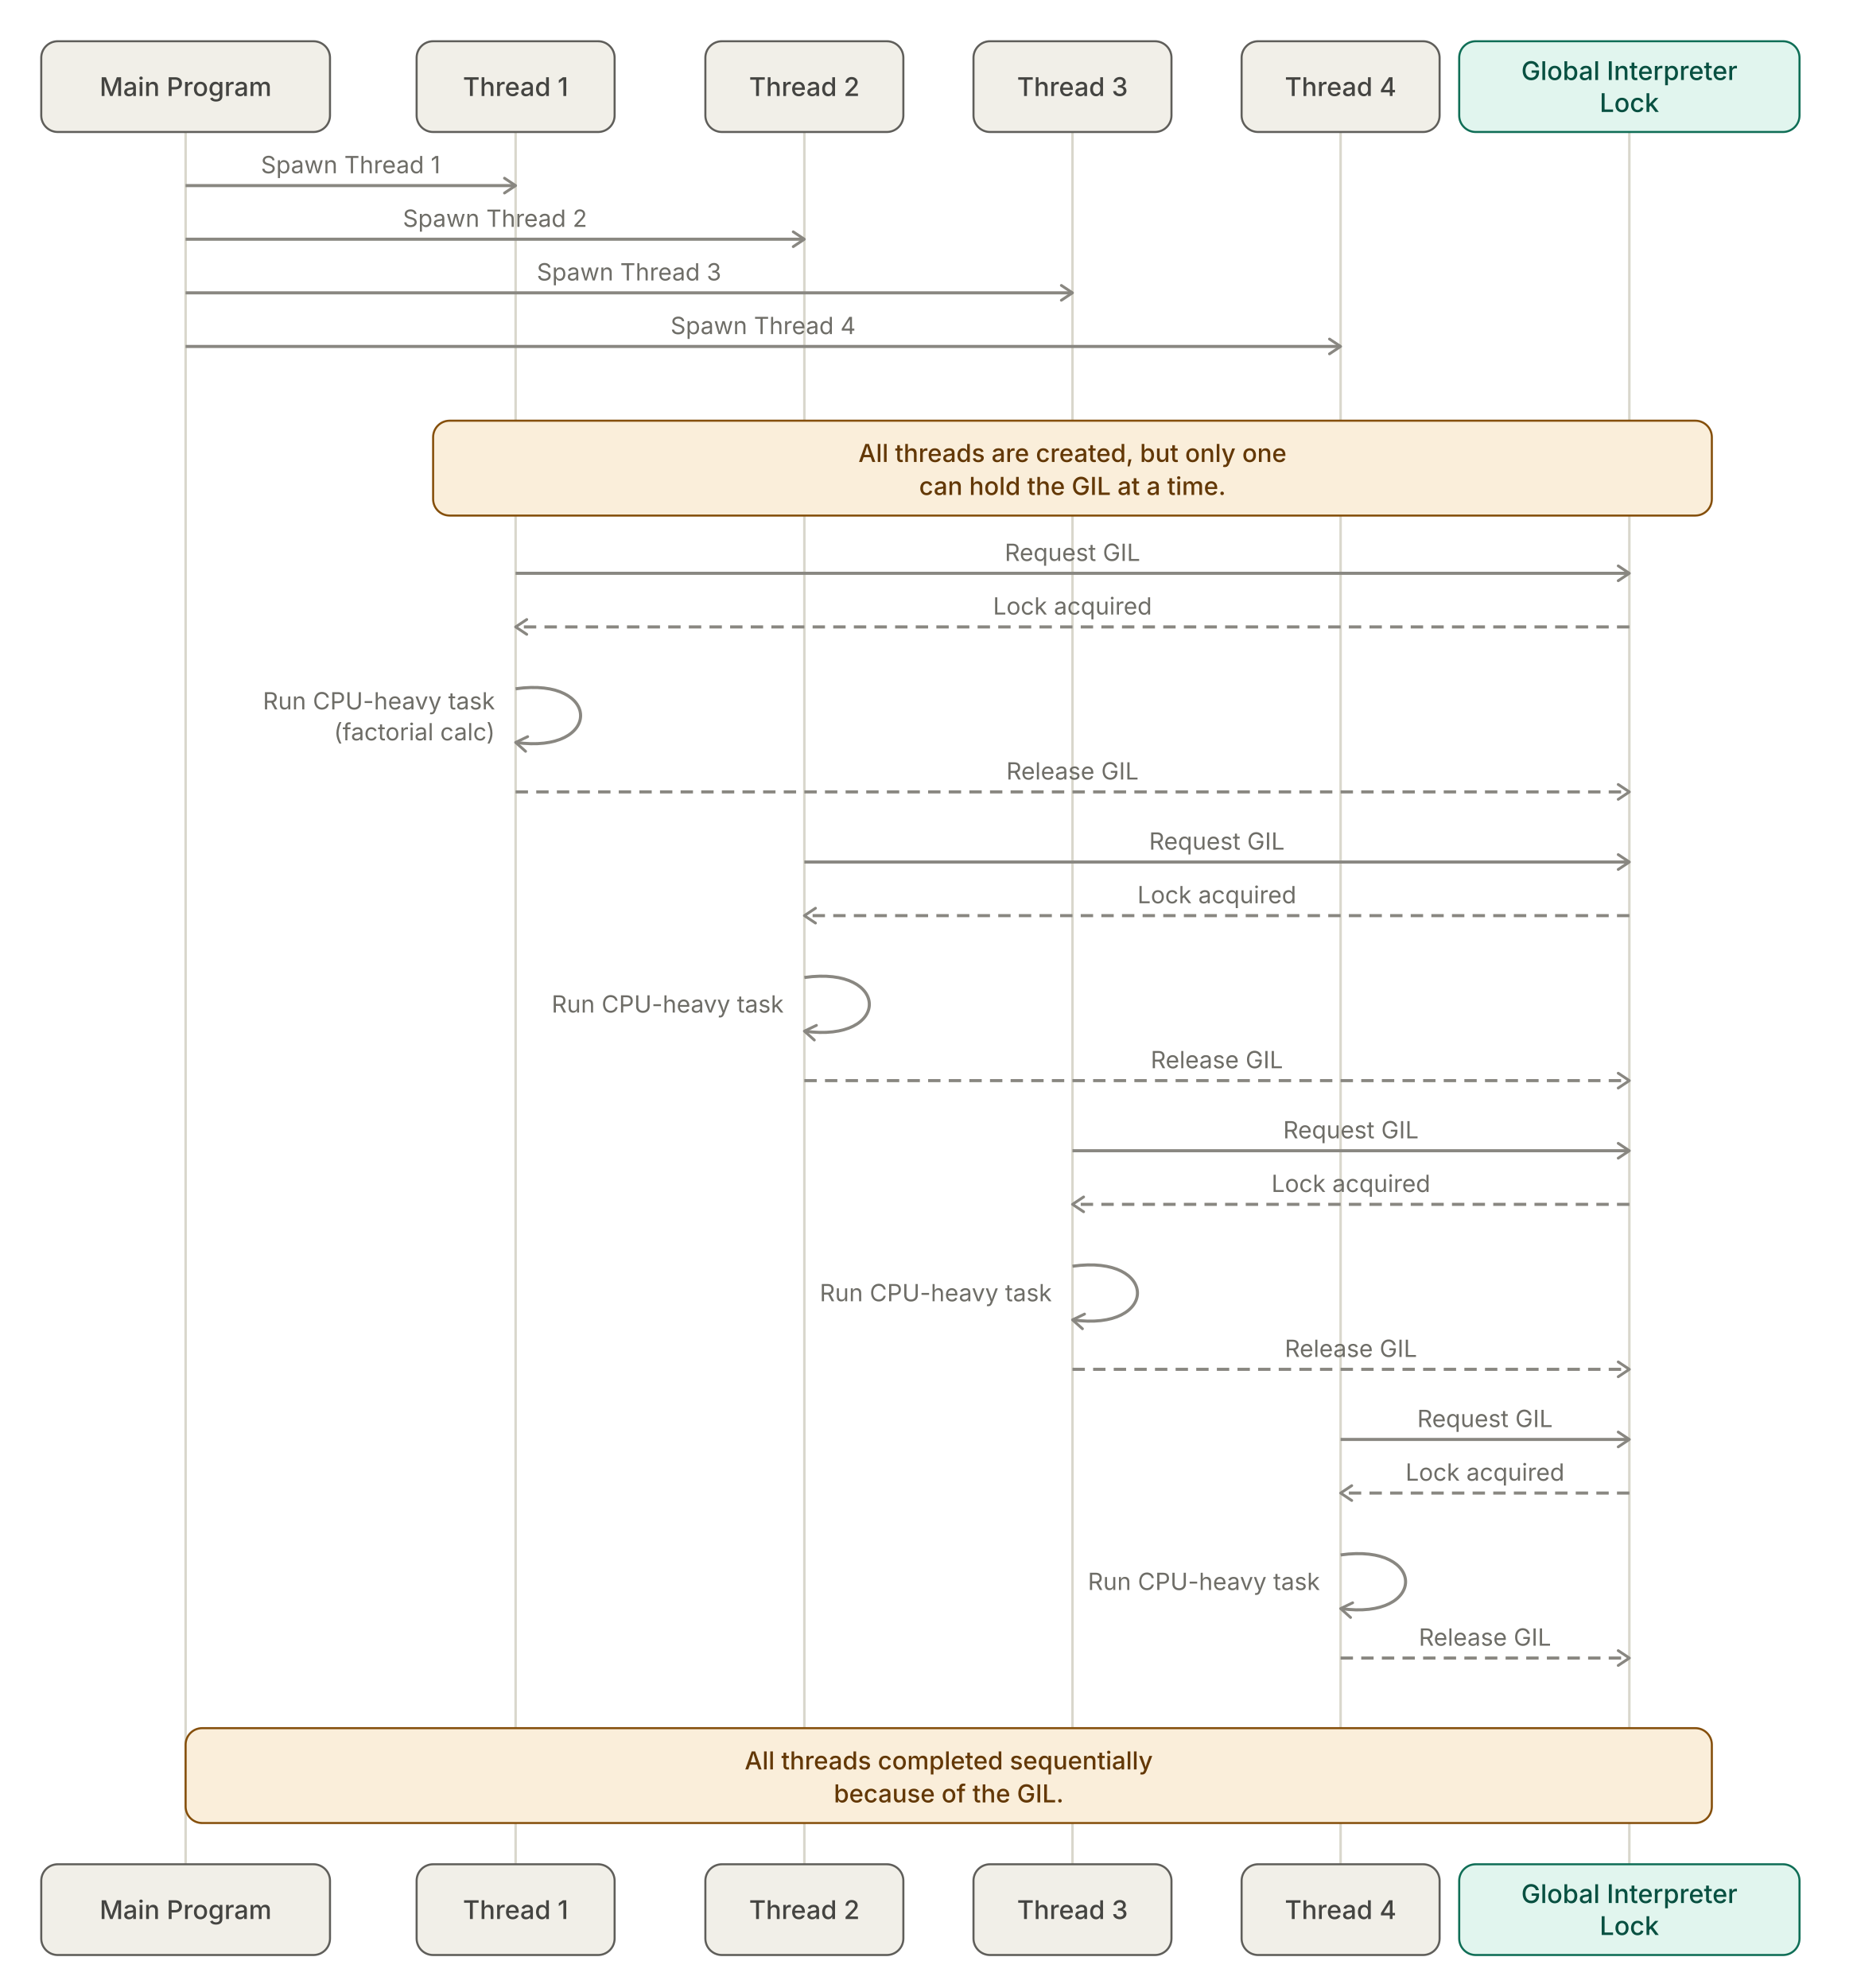
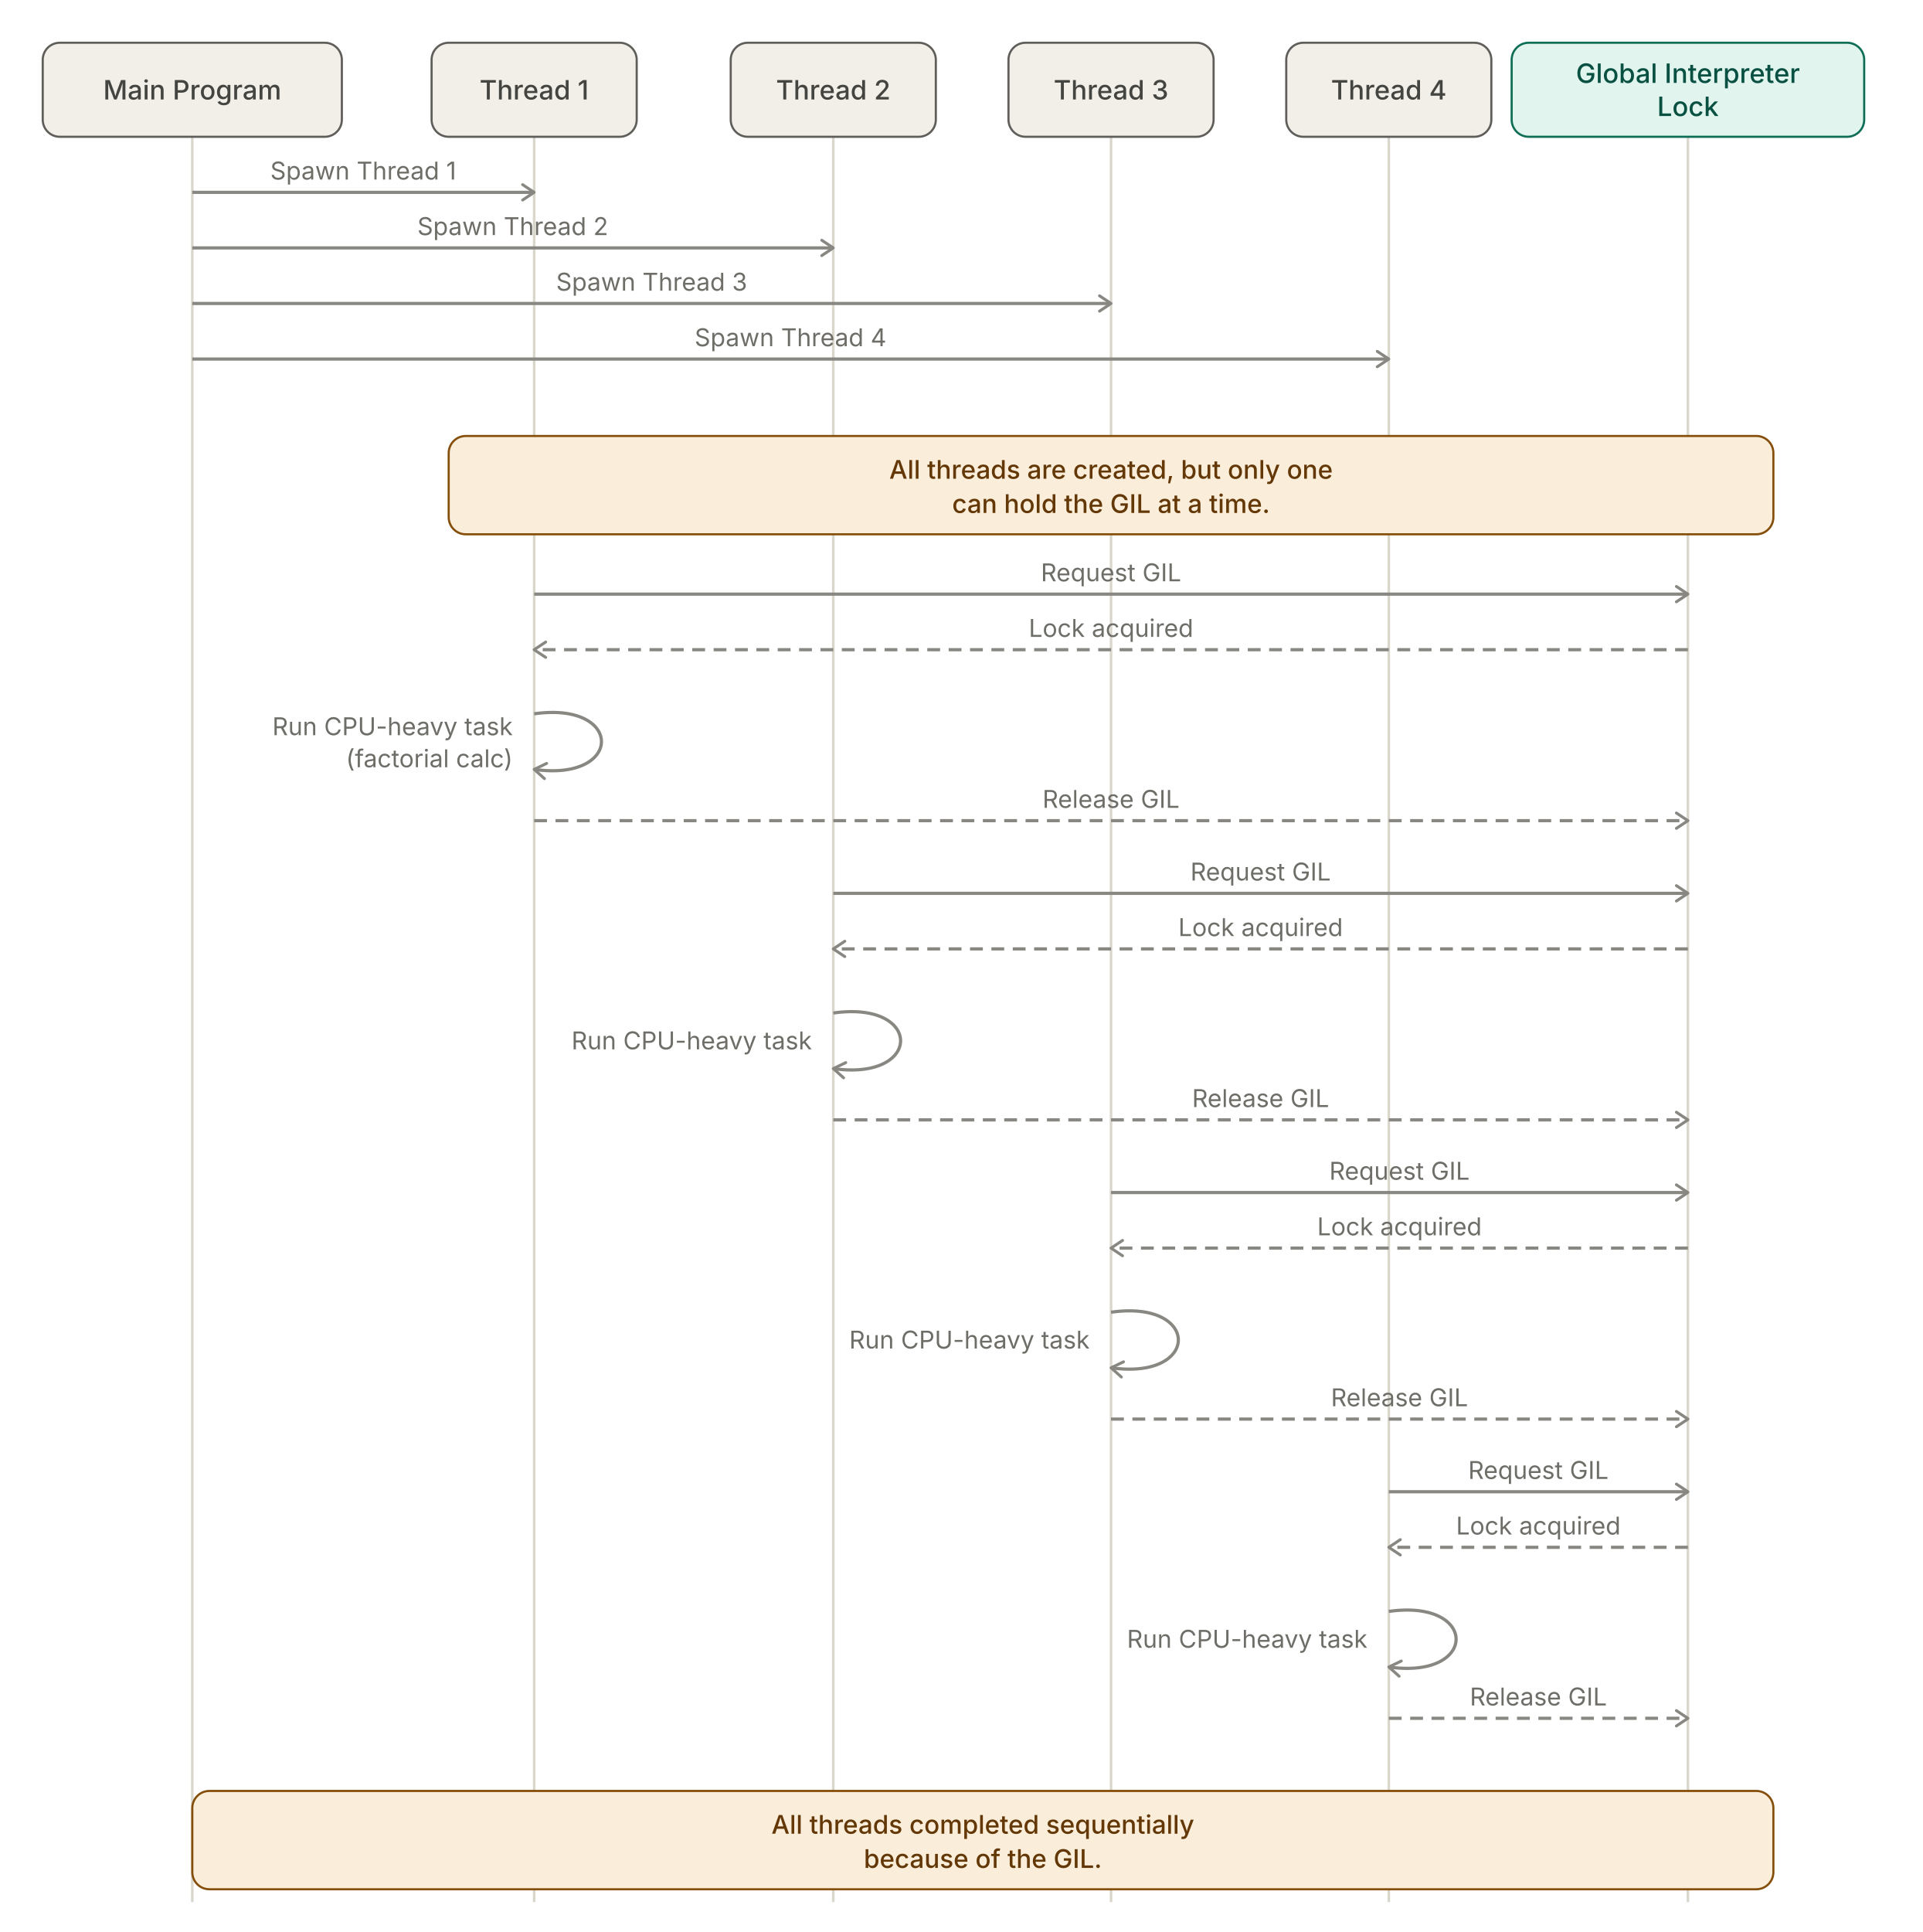
- <svg xmlns="http://www.w3.org/2000/svg" width="100%" viewBox="0 0 900 964" role="img" font-family="anthropic-sans, -apple-system, BlinkMacSystemFont, &quot;Segoe UI&quot;, sans-serif">
+ <svg xmlns="http://www.w3.org/2000/svg" width="100%" viewBox="0 0 900 904" role="img" font-family="anthropic-sans, -apple-system, BlinkMacSystemFont, &quot;Segoe UI&quot;, sans-serif">
  <style>
  .dgm-label { fill: #6E6D67; }
  .dgm-line  { stroke: #D9D7CC; }
  @media (prefers-color-scheme: dark) {
    .dgm-label { fill: #B7B5AA; }
    .dgm-line  { stroke: #55534C; }
  }
</style>
  <defs>
    <marker id="arrow" viewBox="0 0 10 10" refX="8" refY="5" markerWidth="6" markerHeight="6" orient="auto-start-reverse">
      <path d="M2 1L8 5L2 9" fill="none" stroke="context-stroke" stroke-width="1.5" stroke-linecap="round" stroke-linejoin="round" />
    </marker>
  </defs>
-   <line x1="90" y1="64" x2="90" y2="904" class="dgm-line" stroke-width="1.2" />
-   <line x1="250" y1="64" x2="250" y2="904" class="dgm-line" stroke-width="1.2" />
-   <line x1="390" y1="64" x2="390" y2="904" class="dgm-line" stroke-width="1.2" />
-   <line x1="520" y1="64" x2="520" y2="904" class="dgm-line" stroke-width="1.2" />
-   <line x1="650" y1="64" x2="650" y2="904" class="dgm-line" stroke-width="1.2" />
-   <line x1="790" y1="64" x2="790" y2="904" class="dgm-line" stroke-width="1.2" />
+   <line x1="90" y1="64" x2="90" y2="890" class="dgm-line" stroke-width="1.2" />
+   <line x1="250" y1="64" x2="250" y2="890" class="dgm-line" stroke-width="1.2" />
+   <line x1="390" y1="64" x2="390" y2="890" class="dgm-line" stroke-width="1.2" />
+   <line x1="520" y1="64" x2="520" y2="890" class="dgm-line" stroke-width="1.2" />
+   <line x1="650" y1="64" x2="650" y2="890" class="dgm-line" stroke-width="1.2" />
+   <line x1="790" y1="64" x2="790" y2="890" class="dgm-line" stroke-width="1.2" />
  <line x1="90" y1="90" x2="250" y2="90" stroke="#898781" stroke-width="1.5" marker-end="url(#arrow)" />
  <text x="170.0" y="84" text-anchor="middle" font-size="11.5" font-weight="400" class="dgm-label">Spawn Thread 1</text>
  <line x1="90" y1="116" x2="390" y2="116" stroke="#898781" stroke-width="1.5" marker-end="url(#arrow)" />
  <text x="240.0" y="110" text-anchor="middle" font-size="11.5" font-weight="400" class="dgm-label">Spawn Thread 2</text>
  <line x1="90" y1="142" x2="520" y2="142" stroke="#898781" stroke-width="1.5" marker-end="url(#arrow)" />
  <text x="305.0" y="136" text-anchor="middle" font-size="11.5" font-weight="400" class="dgm-label">Spawn Thread 3</text>
  <line x1="90" y1="168" x2="650" y2="168" stroke="#898781" stroke-width="1.5" marker-end="url(#arrow)" />
  <text x="370.0" y="162" text-anchor="middle" font-size="11.5" font-weight="400" class="dgm-label">Spawn Thread 4</text>
  <g>
    <rect x="210" y="204" width="620" height="46" rx="8" fill="#FAEEDA" stroke="#854F0B" stroke-width="1" />
    <text x="520.0" y="227.0" text-anchor="middle" dominant-baseline="central" font-size="13" font-weight="500" fill="#633806" />
  </g>
  <text x="520.0" y="224" text-anchor="middle" font-size="12" font-weight="500" fill="#633806">All threads are created, but only one</text>
  <text x="520.0" y="240" text-anchor="middle" font-size="12" font-weight="500" fill="#633806">can hold the GIL at a time.</text>
  <line x1="250" y1="278" x2="790" y2="278" stroke="#898781" stroke-width="1.5" marker-end="url(#arrow)" />
  <text x="520.0" y="272" text-anchor="middle" font-size="11.5" font-weight="400" class="dgm-label">Request GIL</text>
  <line x1="790" y1="304" x2="250" y2="304" stroke="#898781" stroke-width="1.5" stroke-dasharray="6 4" marker-end="url(#arrow)" />
  <text x="520.0" y="298" text-anchor="middle" font-size="11.5" font-weight="400" class="dgm-label">Lock acquired</text>
  <path d="M 250,334 C 292,328 292,366 250,360" fill="none" stroke="#898781" stroke-width="1.5" marker-end="url(#arrow)" />
  <text x="240" y="344.0" text-anchor="end" font-size="11.5" font-weight="400" class="dgm-label">Run CPU-heavy task</text>
  <text x="240" y="359.0" text-anchor="end" font-size="11.5" font-weight="400" class="dgm-label">(factorial calc)</text>
  <line x1="250" y1="384" x2="790" y2="384" stroke="#898781" stroke-width="1.5" stroke-dasharray="6 4" marker-end="url(#arrow)" />
  <text x="520.0" y="378" text-anchor="middle" font-size="11.5" font-weight="400" class="dgm-label">Release GIL</text>
  <line x1="390" y1="418" x2="790" y2="418" stroke="#898781" stroke-width="1.5" marker-end="url(#arrow)" />
  <text x="590.0" y="412" text-anchor="middle" font-size="11.5" font-weight="400" class="dgm-label">Request GIL</text>
  <line x1="790" y1="444" x2="390" y2="444" stroke="#898781" stroke-width="1.5" stroke-dasharray="6 4" marker-end="url(#arrow)" />
  <text x="590.0" y="438" text-anchor="middle" font-size="11.5" font-weight="400" class="dgm-label">Lock acquired</text>
  <path d="M 390,474 C 432,468 432,506 390,500" fill="none" stroke="#898781" stroke-width="1.5" marker-end="url(#arrow)" />
  <text x="380" y="491.0" text-anchor="end" font-size="11.5" font-weight="400" class="dgm-label">Run CPU-heavy task</text>
  <line x1="390" y1="524" x2="790" y2="524" stroke="#898781" stroke-width="1.5" stroke-dasharray="6 4" marker-end="url(#arrow)" />
  <text x="590.0" y="518" text-anchor="middle" font-size="11.5" font-weight="400" class="dgm-label">Release GIL</text>
  <line x1="520" y1="558" x2="790" y2="558" stroke="#898781" stroke-width="1.5" marker-end="url(#arrow)" />
  <text x="655.0" y="552" text-anchor="middle" font-size="11.5" font-weight="400" class="dgm-label">Request GIL</text>
  <line x1="790" y1="584" x2="520" y2="584" stroke="#898781" stroke-width="1.5" stroke-dasharray="6 4" marker-end="url(#arrow)" />
  <text x="655.0" y="578" text-anchor="middle" font-size="11.5" font-weight="400" class="dgm-label">Lock acquired</text>
  <path d="M 520,614 C 562,608 562,646 520,640" fill="none" stroke="#898781" stroke-width="1.5" marker-end="url(#arrow)" />
  <text x="510" y="631.0" text-anchor="end" font-size="11.5" font-weight="400" class="dgm-label">Run CPU-heavy task</text>
  <line x1="520" y1="664" x2="790" y2="664" stroke="#898781" stroke-width="1.5" stroke-dasharray="6 4" marker-end="url(#arrow)" />
  <text x="655.0" y="658" text-anchor="middle" font-size="11.5" font-weight="400" class="dgm-label">Release GIL</text>
  <line x1="650" y1="698" x2="790" y2="698" stroke="#898781" stroke-width="1.5" marker-end="url(#arrow)" />
  <text x="720.0" y="692" text-anchor="middle" font-size="11.5" font-weight="400" class="dgm-label">Request GIL</text>
  <line x1="790" y1="724" x2="650" y2="724" stroke="#898781" stroke-width="1.5" stroke-dasharray="6 4" marker-end="url(#arrow)" />
  <text x="720.0" y="718" text-anchor="middle" font-size="11.5" font-weight="400" class="dgm-label">Lock acquired</text>
  <path d="M 650,754 C 692,748 692,786 650,780" fill="none" stroke="#898781" stroke-width="1.5" marker-end="url(#arrow)" />
  <text x="640" y="771.0" text-anchor="end" font-size="11.5" font-weight="400" class="dgm-label">Run CPU-heavy task</text>
  <line x1="650" y1="804" x2="790" y2="804" stroke="#898781" stroke-width="1.5" stroke-dasharray="6 4" marker-end="url(#arrow)" />
  <text x="720.0" y="798" text-anchor="middle" font-size="11.5" font-weight="400" class="dgm-label">Release GIL</text>
  <g>
    <rect x="90" y="838" width="740" height="46" rx="8" fill="#FAEEDA" stroke="#854F0B" stroke-width="1" />
    <text x="460.0" y="861.0" text-anchor="middle" dominant-baseline="central" font-size="13" font-weight="500" fill="#633806" />
  </g>
  <text x="460.0" y="858" text-anchor="middle" font-size="12" font-weight="500" fill="#633806">All threads completed sequentially</text>
  <text x="460.0" y="874" text-anchor="middle" font-size="12" font-weight="500" fill="#633806">because of the GIL.</text>
  <g>
    <rect x="20.0" y="20" width="140" height="44" rx="8" fill="#F1EFE8" stroke="#5F5E5A" stroke-width="1" />
    <text x="90.0" y="42.0" text-anchor="middle" dominant-baseline="central" font-size="12.5" font-weight="500" fill="#444441">Main Program</text>
  </g>
  <g>
-     <rect x="20.0" y="904" width="140" height="44" rx="8" fill="#F1EFE8" stroke="#5F5E5A" stroke-width="1" />
-     <text x="90.0" y="926.0" text-anchor="middle" dominant-baseline="central" font-size="12.5" font-weight="500" fill="#444441">Main Program</text>
-   </g>
-   <g>
    <rect x="202.0" y="20" width="96" height="44" rx="8" fill="#F1EFE8" stroke="#5F5E5A" stroke-width="1" />
    <text x="250.0" y="42.0" text-anchor="middle" dominant-baseline="central" font-size="12.5" font-weight="500" fill="#444441">Thread 1</text>
-   </g>
-   <g>
-     <rect x="202.0" y="904" width="96" height="44" rx="8" fill="#F1EFE8" stroke="#5F5E5A" stroke-width="1" />
-     <text x="250.0" y="926.0" text-anchor="middle" dominant-baseline="central" font-size="12.5" font-weight="500" fill="#444441">Thread 1</text>
  </g>
  <g>
    <rect x="342.0" y="20" width="96" height="44" rx="8" fill="#F1EFE8" stroke="#5F5E5A" stroke-width="1" />
    <text x="390.0" y="42.0" text-anchor="middle" dominant-baseline="central" font-size="12.5" font-weight="500" fill="#444441">Thread 2</text>
  </g>
  <g>
-     <rect x="342.0" y="904" width="96" height="44" rx="8" fill="#F1EFE8" stroke="#5F5E5A" stroke-width="1" />
-     <text x="390.0" y="926.0" text-anchor="middle" dominant-baseline="central" font-size="12.5" font-weight="500" fill="#444441">Thread 2</text>
-   </g>
-   <g>
    <rect x="472.0" y="20" width="96" height="44" rx="8" fill="#F1EFE8" stroke="#5F5E5A" stroke-width="1" />
    <text x="520.0" y="42.0" text-anchor="middle" dominant-baseline="central" font-size="12.5" font-weight="500" fill="#444441">Thread 3</text>
-   </g>
-   <g>
-     <rect x="472.0" y="904" width="96" height="44" rx="8" fill="#F1EFE8" stroke="#5F5E5A" stroke-width="1" />
-     <text x="520.0" y="926.0" text-anchor="middle" dominant-baseline="central" font-size="12.5" font-weight="500" fill="#444441">Thread 3</text>
  </g>
  <g>
    <rect x="602.0" y="20" width="96" height="44" rx="8" fill="#F1EFE8" stroke="#5F5E5A" stroke-width="1" />
    <text x="650.0" y="42.0" text-anchor="middle" dominant-baseline="central" font-size="12.5" font-weight="500" fill="#444441">Thread 4</text>
  </g>
  <g>
-     <rect x="602.0" y="904" width="96" height="44" rx="8" fill="#F1EFE8" stroke="#5F5E5A" stroke-width="1" />
-     <text x="650.0" y="926.0" text-anchor="middle" dominant-baseline="central" font-size="12.5" font-weight="500" fill="#444441">Thread 4</text>
-   </g>
-   <g>
    <rect x="707.5" y="20" width="165" height="44" rx="8" fill="#E1F5EE" stroke="#0F6E56" stroke-width="1" />
    <text x="790.0" y="34.25" text-anchor="middle" dominant-baseline="central" font-size="12.5" font-weight="500" fill="#085041">Global Interpreter</text>
    <text x="790.0" y="49.75" text-anchor="middle" dominant-baseline="central" font-size="12.5" font-weight="500" fill="#085041">Lock</text>
  </g>
-   <g>
-     <rect x="707.5" y="904" width="165" height="44" rx="8" fill="#E1F5EE" stroke="#0F6E56" stroke-width="1" />
-     <text x="790.0" y="918.25" text-anchor="middle" dominant-baseline="central" font-size="12.5" font-weight="500" fill="#085041">Global Interpreter</text>
-     <text x="790.0" y="933.75" text-anchor="middle" dominant-baseline="central" font-size="12.5" font-weight="500" fill="#085041">Lock</text>
-   </g>
</svg>
